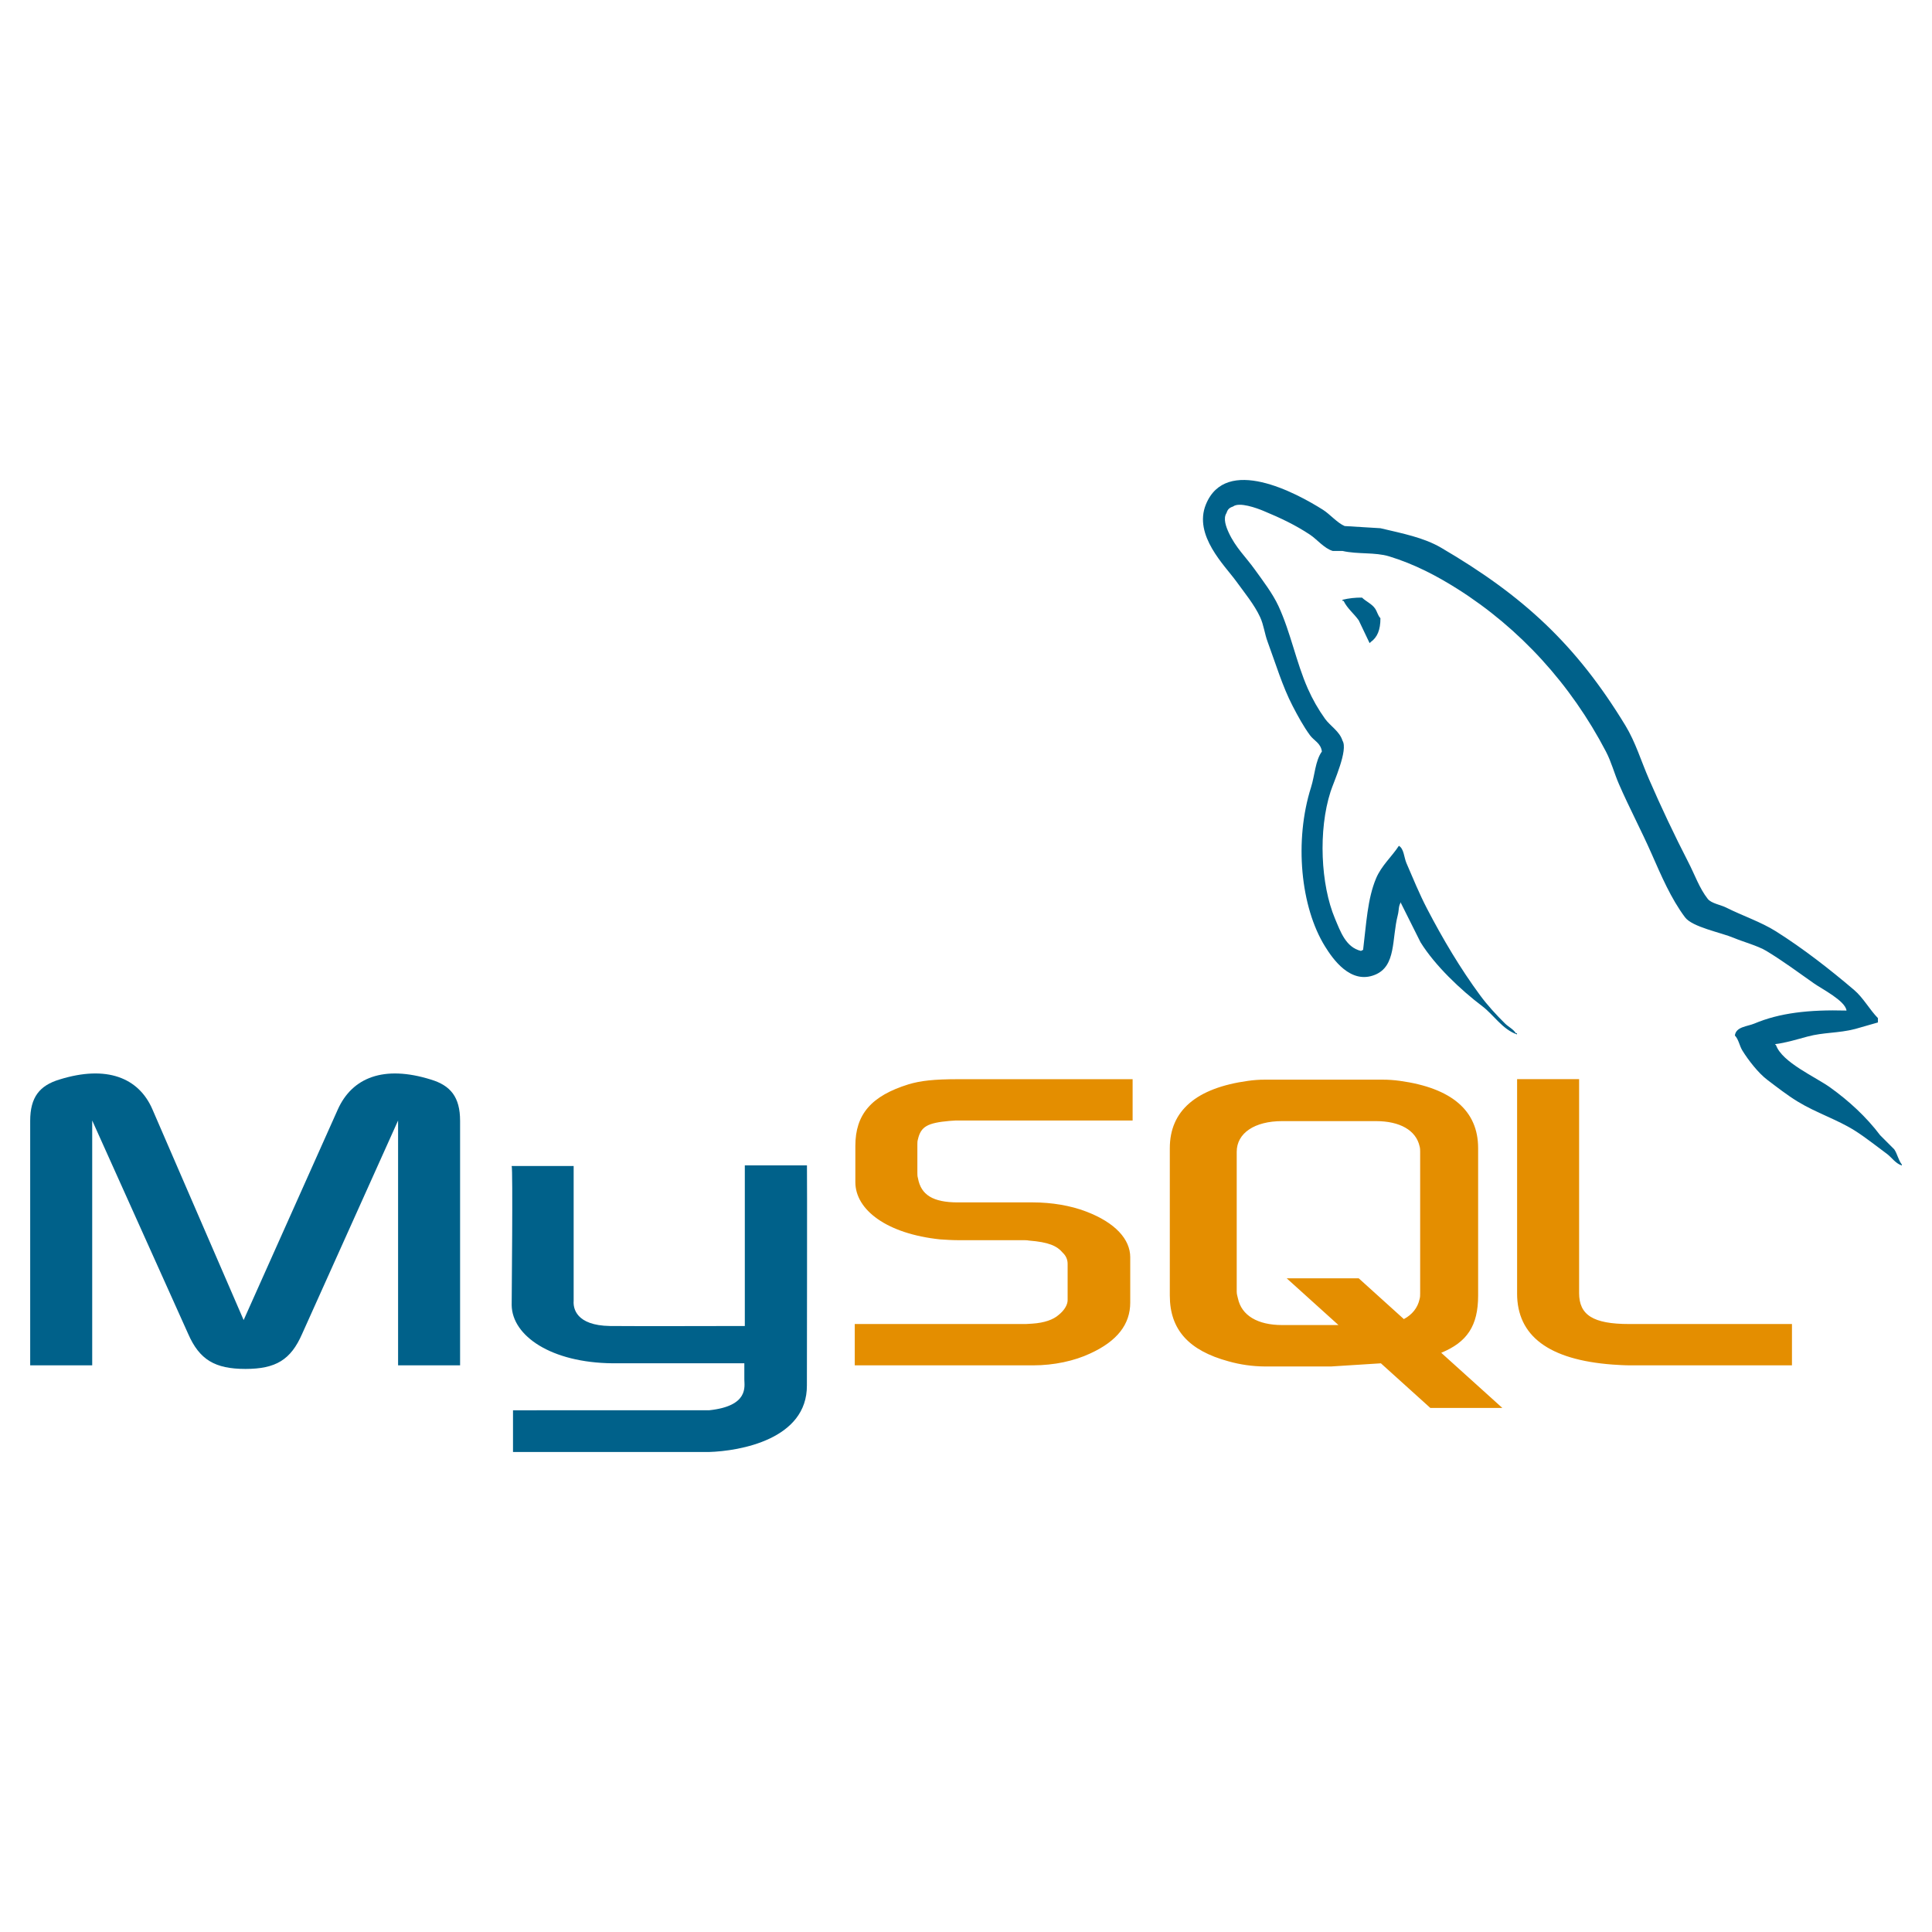
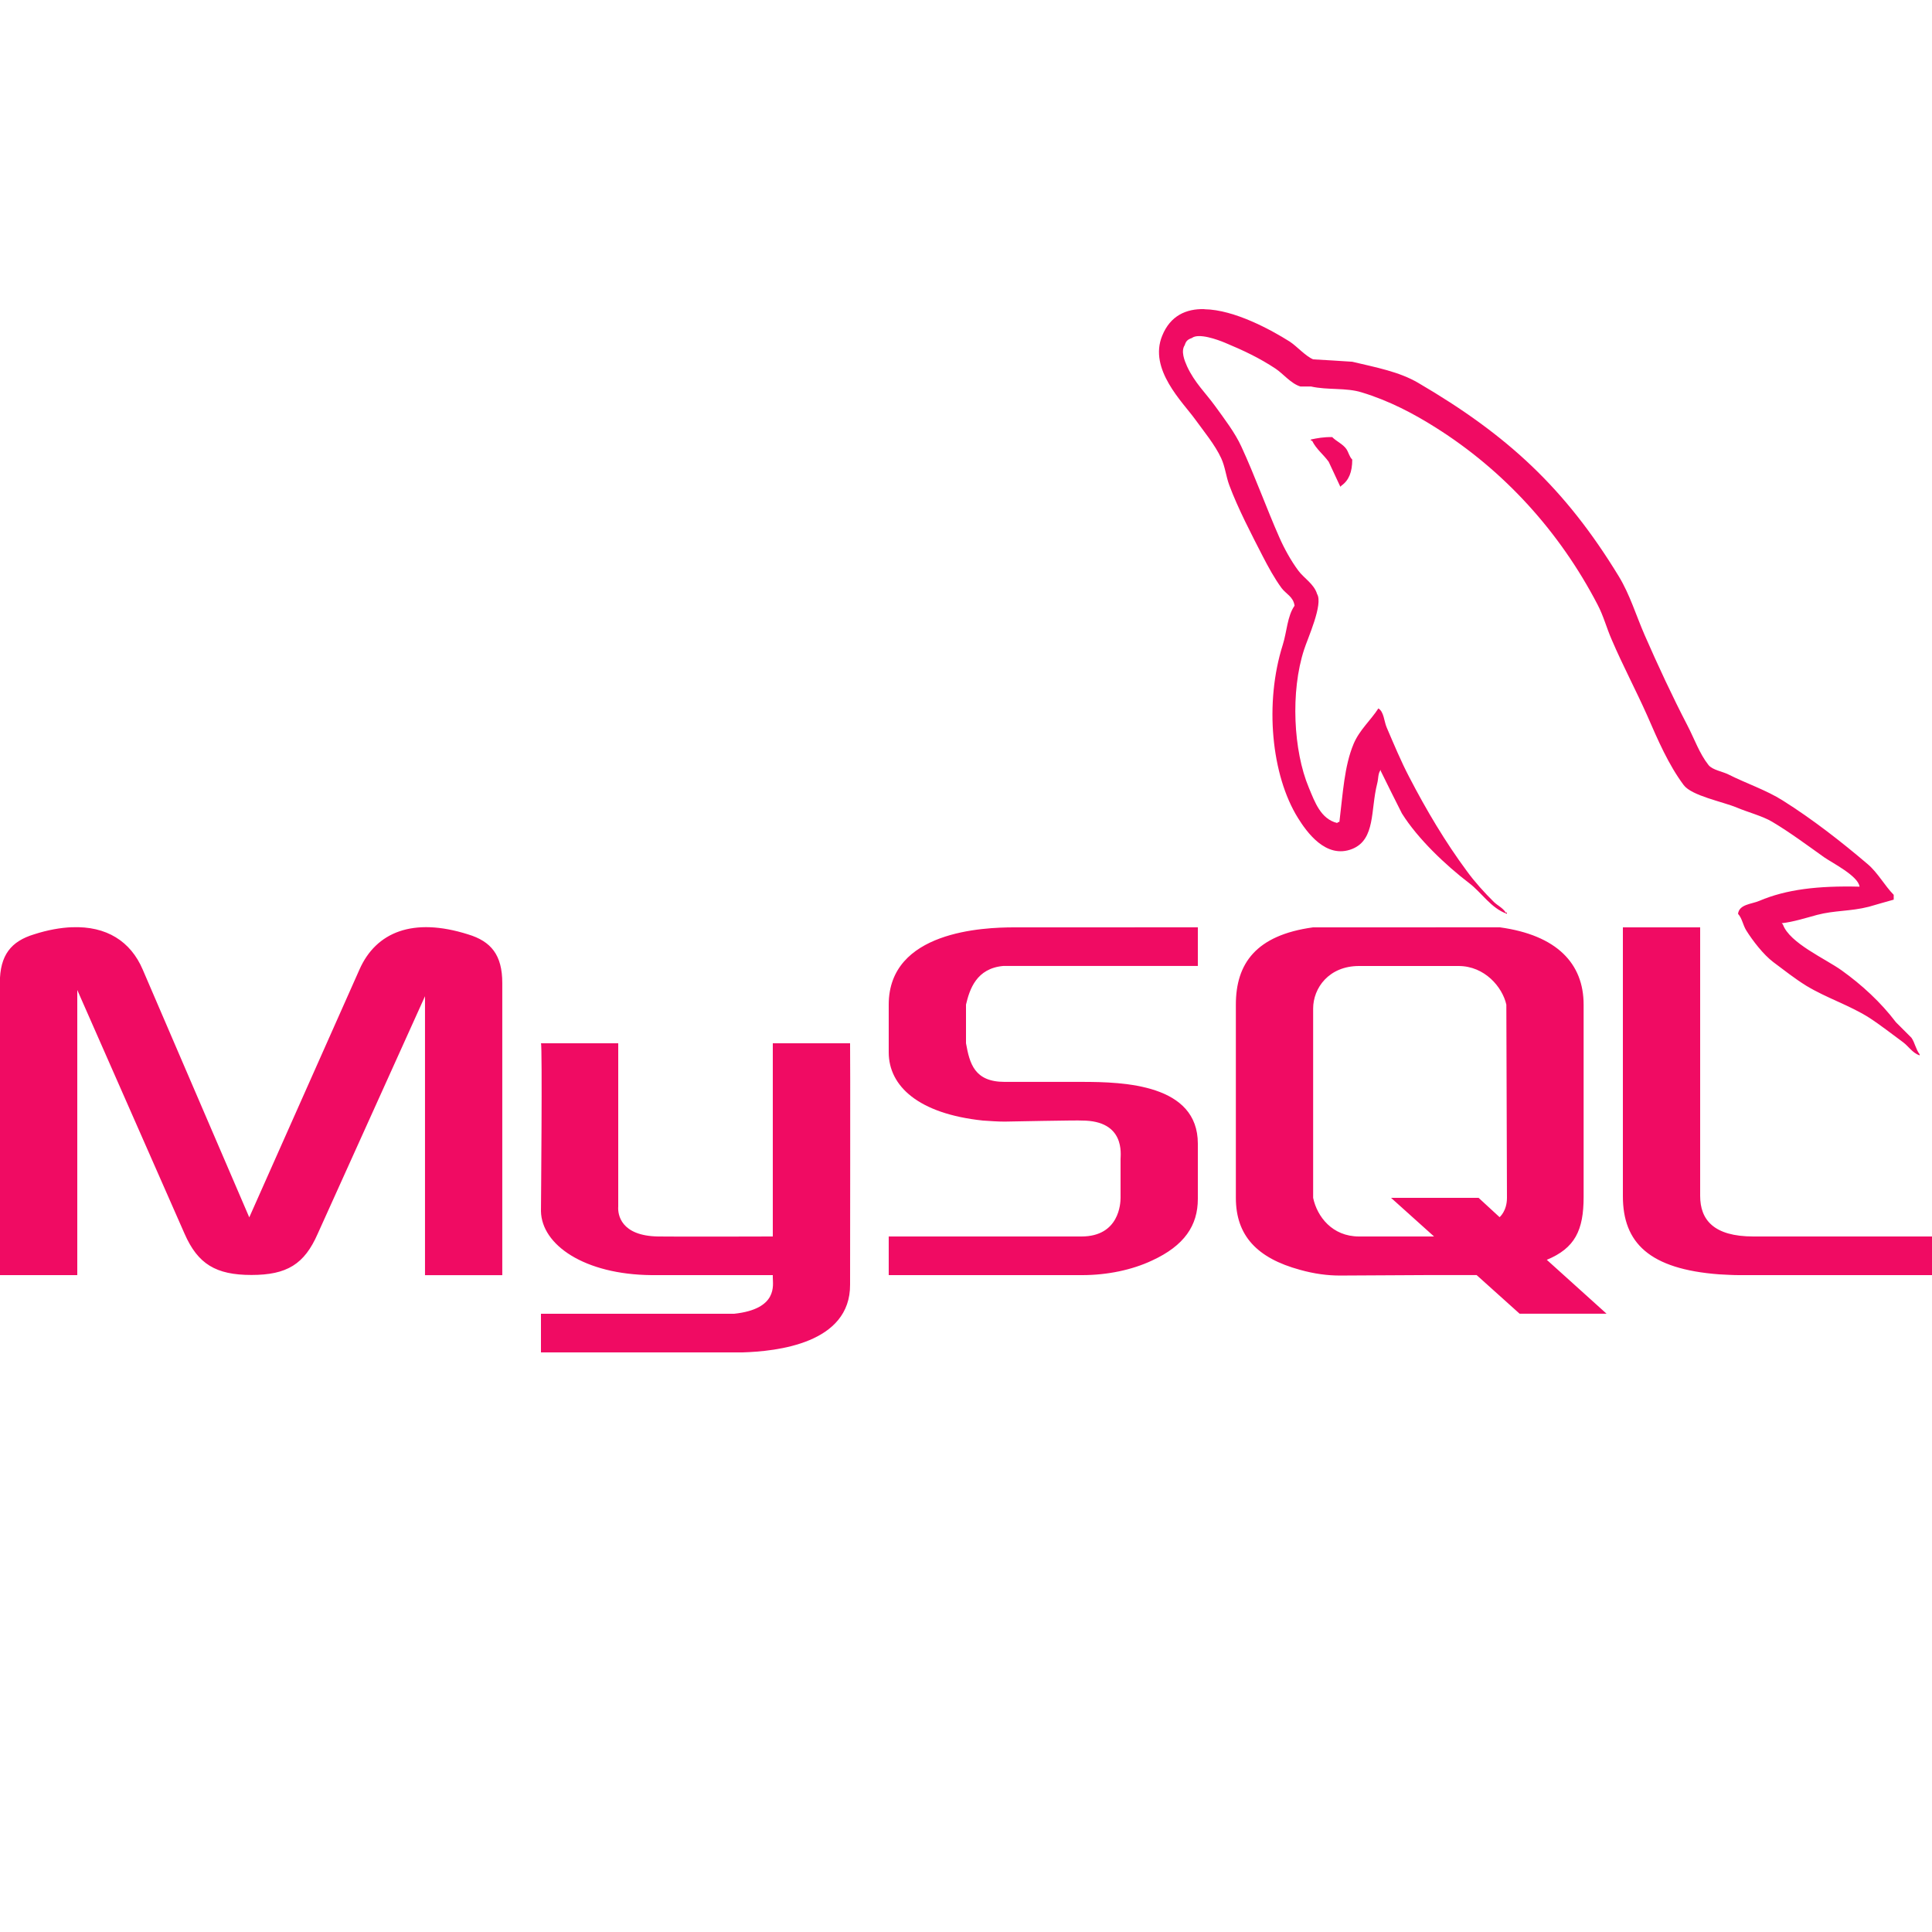
- <svg xmlns="http://www.w3.org/2000/svg" viewBox="0 0 128 128">
-   <path fill="#00618A" d="M2.001 90.458h4.108V74.235l6.36 14.143c.75 1.712 1.777 2.317 3.792 2.317s3.003-.605 3.753-2.317l6.36-14.143v16.223h4.108V74.262c0-1.58-.632-2.345-1.936-2.739-3.121-.974-5.215-.131-6.163 1.976l-6.241 13.958-6.043-13.959c-.909-2.106-3.042-2.949-6.163-1.976C2.632 71.917 2 72.681 2 74.261v16.197zm31.898-13.206h4.107v8.938c-.038.485.156 1.625 2.406 1.661 1.148.018 8.862 0 8.934 0V77.208h4.117c.019 0-.004 14.514-.004 14.574.022 3.58-4.441 4.357-6.499 4.417H33.988v-2.764c.022 0 12.963.003 12.995-.001 2.645-.279 2.332-1.593 2.331-2.035v-1.078h-8.731c-4.062-.037-6.65-1.81-6.683-3.85-.002-.187.089-9.129-.001-9.219z" />
-   <path fill="#E48E00" d="M56.63 90.458h11.812c1.383 0 2.727-.289 3.793-.789 1.777-.816 2.646-1.922 2.646-3.372v-3.002c0-1.185-.987-2.292-2.923-3.028-1.027-.396-2.292-.605-3.517-.605h-4.978c-1.659 0-2.449-.5-2.646-1.606-.039-.132-.039-.237-.039-.369v-1.87c0-.105 0-.211.039-.342.197-.843.632-1.08 2.094-1.212l.395-.026h11.733v-2.738H63.504c-1.659 0-2.528.105-3.318.342-2.449.764-3.517 1.975-3.517 4.082v2.396c0 1.844 2.095 3.424 5.61 3.793.396.025.79.053 1.185.053h4.267c.158 0 .316 0 .435.025 1.304.105 1.856.343 2.252.816a.98.98 0 01.315.737v2.397c0 .289-.197.658-.592.974-.355.316-.948.527-1.738.58l-.435.026H56.63v2.738zm43.881-4.766c0 2.817 2.094 4.397 6.32 4.714.395.026.79.052 1.185.052h10.706V87.72h-10.784c-2.41 0-3.318-.606-3.318-2.055V71.497h-4.108v14.195zm-23.008.142v-9.765c0-2.48 1.742-3.985 5.186-4.46a7.8 7.8 0 011.108-.079h7.799c.396 0 .752.026 1.147.079 3.444.475 5.187 1.979 5.187 4.46v9.765c0 2.014-.74 3.09-2.445 3.792l4.048 3.653h-4.771l-3.274-2.956-3.296.209h-4.395a9.075 9.075 0 01-2.414-.343c-2.613-.712-3.88-2.085-3.88-4.355zm4.434-.237c0 .132.039.265.079.423.237 1.135 1.307 1.768 2.929 1.768h3.732l-3.428-3.095h4.771l2.989 2.7c.552-.295.914-.743 1.041-1.32.039-.132.039-.264.039-.396v-9.368c0-.105 0-.238-.039-.37-.238-1.056-1.307-1.662-2.89-1.662h-6.216c-1.82 0-3.008.792-3.008 2.032v9.288z" />
-   <path fill="#00618A" d="M122.336 66.952c-2.525-.069-4.454.166-6.104.861-.469.198-1.216.203-1.292.79.257.271.297.674.502 1.006.394.637 1.059 1.491 1.652 1.938.647.489 1.315 1.013 2.011 1.437 1.235.754 2.615 1.184 3.806 1.938.701.446 1.397 1.006 2.082 1.509.339.247.565.634 1.006.789v-.071c-.231-.294-.291-.698-.503-1.006l-.934-.934c-.913-1.212-2.071-2.275-3.304-3.159-.982-.705-3.18-1.658-3.59-2.801l-.072-.071c.696-.079 1.512-.331 2.154-.503 1.08-.29 2.045-.215 3.16-.503l1.508-.432v-.286c-.563-.578-.966-1.344-1.58-1.867-1.607-1.369-3.363-2.737-5.17-3.879-1.002-.632-2.241-1.043-3.304-1.579-.356-.181-.984-.274-1.221-.575-.559-.711-.862-1.612-1.293-2.441a93.068 93.068 0 01-2.585-5.458c-.544-1.245-.9-2.473-1.579-3.59-3.261-5.361-6.771-8.597-12.208-11.777-1.157-.677-2.55-.943-4.021-1.292l-2.37-.144c-.481-.201-.983-.791-1.436-1.077-1.802-1.138-6.422-3.613-7.756-.358-.842 2.054 1.26 4.058 2.011 5.099.527.73 1.203 1.548 1.58 2.369.248.54.29 1.081.503 1.652.521 1.406.976 2.937 1.651 4.236.341.658.718 1.351 1.149 1.939.264.36.718.52.789 1.077-.443.62-.469 1.584-.718 2.369-1.122 3.539-.699 7.938.934 10.557.501.805 1.681 2.529 3.303 1.867 1.419-.578 1.103-2.369 1.509-3.95.092-.357.035-.621.215-.861v.072l1.293 2.585c.957 1.541 2.654 3.15 4.093 4.237.746.563 1.334 1.538 2.298 1.867v-.073h-.071c-.188-.291-.479-.411-.719-.646-.562-.551-1.187-1.235-1.651-1.867-1.309-1.776-2.465-3.721-3.519-5.745-.503-.966-.94-2.032-1.364-3.016-.164-.379-.162-.953-.502-1.148-.466.72-1.149 1.303-1.509 2.154-.574 1.36-.648 3.019-.861 4.739l-.144.071c-1.001-.241-1.352-1.271-1.724-2.154-.94-2.233-1.115-5.83-.287-8.401.214-.666 1.181-2.761.789-3.376-.187-.613-.804-.967-1.148-1.437a11.222 11.222 0 01-1.149-2.011c-.77-1.741-1.129-3.696-1.938-5.457-.388-.842-1.042-1.693-1.58-2.441-.595-.83-1.262-1.44-1.724-2.442-.164-.356-.387-.927-.144-1.293.077-.247.188-.35.432-.431.416-.321 1.576.107 2.01.287 1.152.479 2.113.934 3.089 1.58.468.311.941.911 1.508 1.077h.646c1.011.232 2.144.071 3.088.358 1.67.508 3.166 1.297 4.524 2.155 4.139 2.614 7.522 6.334 9.838 10.772.372.715.534 1.396.861 2.154.662 1.528 1.496 3.101 2.154 4.596.657 1.491 1.298 2.996 2.227 4.237.488.652 2.374 1.002 3.231 1.364.601.254 1.585.519 2.154.861 1.087.656 2.141 1.437 3.16 2.155.509.362 2.076 1.149 2.154 1.798zM90.237 39.593a5.124 5.124 0 00-1.293.144v.071h.072c.251.517.694.849 1.005 1.293l.719 1.508.071-.071c.445-.313.648-.814.646-1.58-.179-.188-.205-.423-.359-.646-.204-.3-.602-.468-.861-.719z" />
+ <svg xmlns="http://www.w3.org/2000/svg" viewBox="0,0,256,256" width="250px" height="250px" fill-rule="nonzero">
+   <g fill="#f00b63" fill-rule="nonzero" stroke="none" stroke-width="1" stroke-linecap="butt" stroke-linejoin="miter" stroke-miterlimit="10" stroke-dasharray="" stroke-dashoffset="0" font-family="none" font-weight="none" font-size="none" text-anchor="none" style="mix-blend-mode: normal">
+     <g transform="scale(5.12,5.12)">
+       <path d="M31.168,8c-0.469,-0.012 -0.879,0.168 -1.09,0.688c-0.359,0.871 0.535,1.723 0.855,2.168c0.223,0.309 0.512,0.656 0.672,1.004c0.105,0.23 0.121,0.461 0.211,0.703c0.223,0.598 0.578,1.277 0.863,1.832c0.145,0.281 0.305,0.574 0.488,0.824c0.113,0.152 0.305,0.223 0.336,0.457c-0.188,0.266 -0.199,0.676 -0.305,1.012c-0.477,1.504 -0.297,3.375 0.395,4.484c0.215,0.344 0.719,1.074 1.406,0.797c0.602,-0.246 0.469,-1.008 0.641,-1.684c0.039,-0.148 0.016,-0.262 0.094,-0.363v0.031c0.18,0.367 0.363,0.734 0.547,1.098c0.41,0.656 1.133,1.34 1.742,1.805c0.316,0.238 0.566,0.652 0.977,0.793v-0.031h-0.031c-0.078,-0.125 -0.203,-0.176 -0.305,-0.273c-0.238,-0.234 -0.504,-0.527 -0.699,-0.797c-0.559,-0.754 -1.051,-1.582 -1.496,-2.441c-0.215,-0.41 -0.402,-0.863 -0.582,-1.281c-0.07,-0.164 -0.07,-0.406 -0.215,-0.492c-0.199,0.309 -0.488,0.555 -0.641,0.918c-0.242,0.578 -0.277,1.285 -0.367,2.016c-0.055,0.02 -0.031,0.004 -0.059,0.031c-0.426,-0.105 -0.578,-0.543 -0.734,-0.918c-0.398,-0.949 -0.477,-2.48 -0.121,-3.57c0.09,-0.285 0.5,-1.176 0.336,-1.438c-0.078,-0.262 -0.344,-0.41 -0.488,-0.609c-0.184,-0.246 -0.363,-0.57 -0.488,-0.855c-0.328,-0.742 -0.637,-1.602 -0.984,-2.352c-0.164,-0.359 -0.441,-0.719 -0.672,-1.039c-0.254,-0.352 -0.535,-0.609 -0.734,-1.039c-0.066,-0.148 -0.164,-0.391 -0.059,-0.547c0.031,-0.105 0.078,-0.148 0.184,-0.184c0.176,-0.137 0.668,0.043 0.855,0.121c0.488,0.203 0.898,0.398 1.312,0.672c0.199,0.133 0.398,0.387 0.641,0.461h0.273c0.434,0.098 0.914,0.027 1.312,0.152c0.711,0.215 1.348,0.551 1.922,0.914c1.762,1.109 3.203,2.691 4.184,4.578c0.16,0.305 0.23,0.598 0.371,0.918c0.277,0.648 0.633,1.32 0.914,1.953c0.277,0.637 0.551,1.273 0.945,1.801c0.207,0.277 1.012,0.43 1.375,0.582c0.254,0.109 0.676,0.223 0.914,0.367c0.465,0.277 0.91,0.609 1.344,0.918c0.219,0.152 0.883,0.484 0.918,0.762c-1.074,-0.027 -1.895,0.07 -2.594,0.367c-0.199,0.086 -0.52,0.086 -0.551,0.336c0.105,0.113 0.125,0.285 0.211,0.426c0.168,0.27 0.449,0.633 0.703,0.824c0.277,0.207 0.559,0.43 0.855,0.613c0.523,0.316 1.109,0.5 1.617,0.82c0.297,0.191 0.598,0.43 0.887,0.641c0.145,0.109 0.238,0.273 0.426,0.34v-0.031c-0.098,-0.125 -0.121,-0.297 -0.211,-0.426l-0.402,-0.402c-0.387,-0.512 -0.879,-0.965 -1.402,-1.34c-0.418,-0.301 -1.352,-0.707 -1.523,-1.191l-0.031,-0.031c0.293,-0.031 0.641,-0.141 0.914,-0.215c0.461,-0.121 0.867,-0.09 1.34,-0.211c0.215,-0.062 0.43,-0.125 0.645,-0.184v-0.125c-0.238,-0.242 -0.41,-0.57 -0.672,-0.793c-0.684,-0.582 -1.43,-1.164 -2.199,-1.648c-0.426,-0.27 -0.953,-0.445 -1.402,-0.672c-0.152,-0.078 -0.418,-0.117 -0.52,-0.246c-0.238,-0.301 -0.367,-0.684 -0.551,-1.035c-0.383,-0.738 -0.758,-1.543 -1.098,-2.32c-0.23,-0.527 -0.383,-1.051 -0.672,-1.527c-1.387,-2.277 -2.879,-3.656 -5.191,-5.008c-0.492,-0.289 -1.082,-0.398 -1.707,-0.547c-0.34,-0.023 -0.672,-0.043 -1.012,-0.062c-0.203,-0.086 -0.418,-0.336 -0.609,-0.461c-0.48,-0.301 -1.426,-0.824 -2.207,-0.836zM34.477,11.312c-0.223,-0.004 -0.383,0.027 -0.551,0.062v0.031h0.031c0.105,0.219 0.297,0.359 0.43,0.547c0.102,0.215 0.199,0.43 0.301,0.645l0.031,-0.031c0.188,-0.133 0.277,-0.348 0.277,-0.672c-0.078,-0.078 -0.09,-0.18 -0.152,-0.273c-0.09,-0.129 -0.258,-0.199 -0.367,-0.309zM1.867,23.996c-0.301,0.012 -0.629,0.07 -0.984,0.184c-0.594,0.18 -0.887,0.535 -0.887,1.258v7.562h2.004v-7.379l2.777,6.309c0.344,0.785 0.812,1.066 1.73,1.066c0.922,0 1.371,-0.281 1.715,-1.066l2.777,-6.148v7.219h2v-7.562c0,-0.723 -0.289,-1.078 -0.887,-1.258c-1.422,-0.449 -2.379,-0.062 -2.809,0.91l-2.852,6.414l-2.758,-6.414c-0.312,-0.73 -0.938,-1.129 -1.828,-1.094zM26.246,24c-0.789,0 -3.246,0.094 -3.246,2v1.234c0,0.875 0.77,1.59 2.438,1.766c0.188,0.012 0.375,0.027 0.562,0.027c0,0 1.945,-0.039 2,-0.027c1.125,0 1,0.875 1,1v1c0,0.137 -0.031,1 -1.012,1h-4.988v1h5.008c0.656,0 1.293,-0.137 1.801,-0.375c0.844,-0.387 1.191,-0.91 1.191,-1.598v-1.43c0,-1.535 -1.906,-1.598 -3,-1.598h-2c-0.785,0 -0.906,-0.477 -1,-1v-1c0.094,-0.398 0.27,-0.938 0.965,-1h5.035v-1zM33.98,24c-1.477,0.203 -1.996,0.938 -1.996,2v5c0,0.973 0.543,1.559 1.66,1.863c0.375,0.105 0.715,0.148 1.035,0.148l2.227,-0.012h1.309l1.113,1h2.25l-1.547,-1.395c0.727,-0.301 0.953,-0.762 0.953,-1.625v-4.98c0,-1.062 -0.691,-1.797 -2.168,-2zM42,24v6.957c0,1.207 0.684,1.887 2.492,2.023c0.168,0.008 0.34,0.02 0.508,0.02h5v-1h-4.621c-1.031,0 -1.379,-0.434 -1.379,-1.051v-6.949zM35.172,25h2.574c0.68,0 1.137,0.547 1.238,1c0,0 0.016,4.656 0.016,5c0,0.344 -0.191,0.5 -0.191,0.5l-0.543,-0.5h-2.266l1.113,1h-1.941c-0.695,0 -1.086,-0.516 -1.188,-1v-4.898c0,-0.531 0.406,-1.102 1.188,-1.102zM14,27c0.039,0.039 0,4.262 0,4.344c0.016,0.875 1.125,1.641 2.863,1.656h3.137v0.066c0,0.188 0.137,0.812 -1,0.934c-0.012,0 -4.988,0 -5,0v1h5.215c0.883,-0.027 2.797,-0.227 2.785,-1.758c0,-0.027 0.008,-6.242 0,-6.242h-2v5c-0.031,0 -2.477,0.008 -2.969,0c-0.965,-0.016 -1.047,-0.566 -1.031,-0.777v-4.223z" />
+     </g>
+   </g>
</svg>
